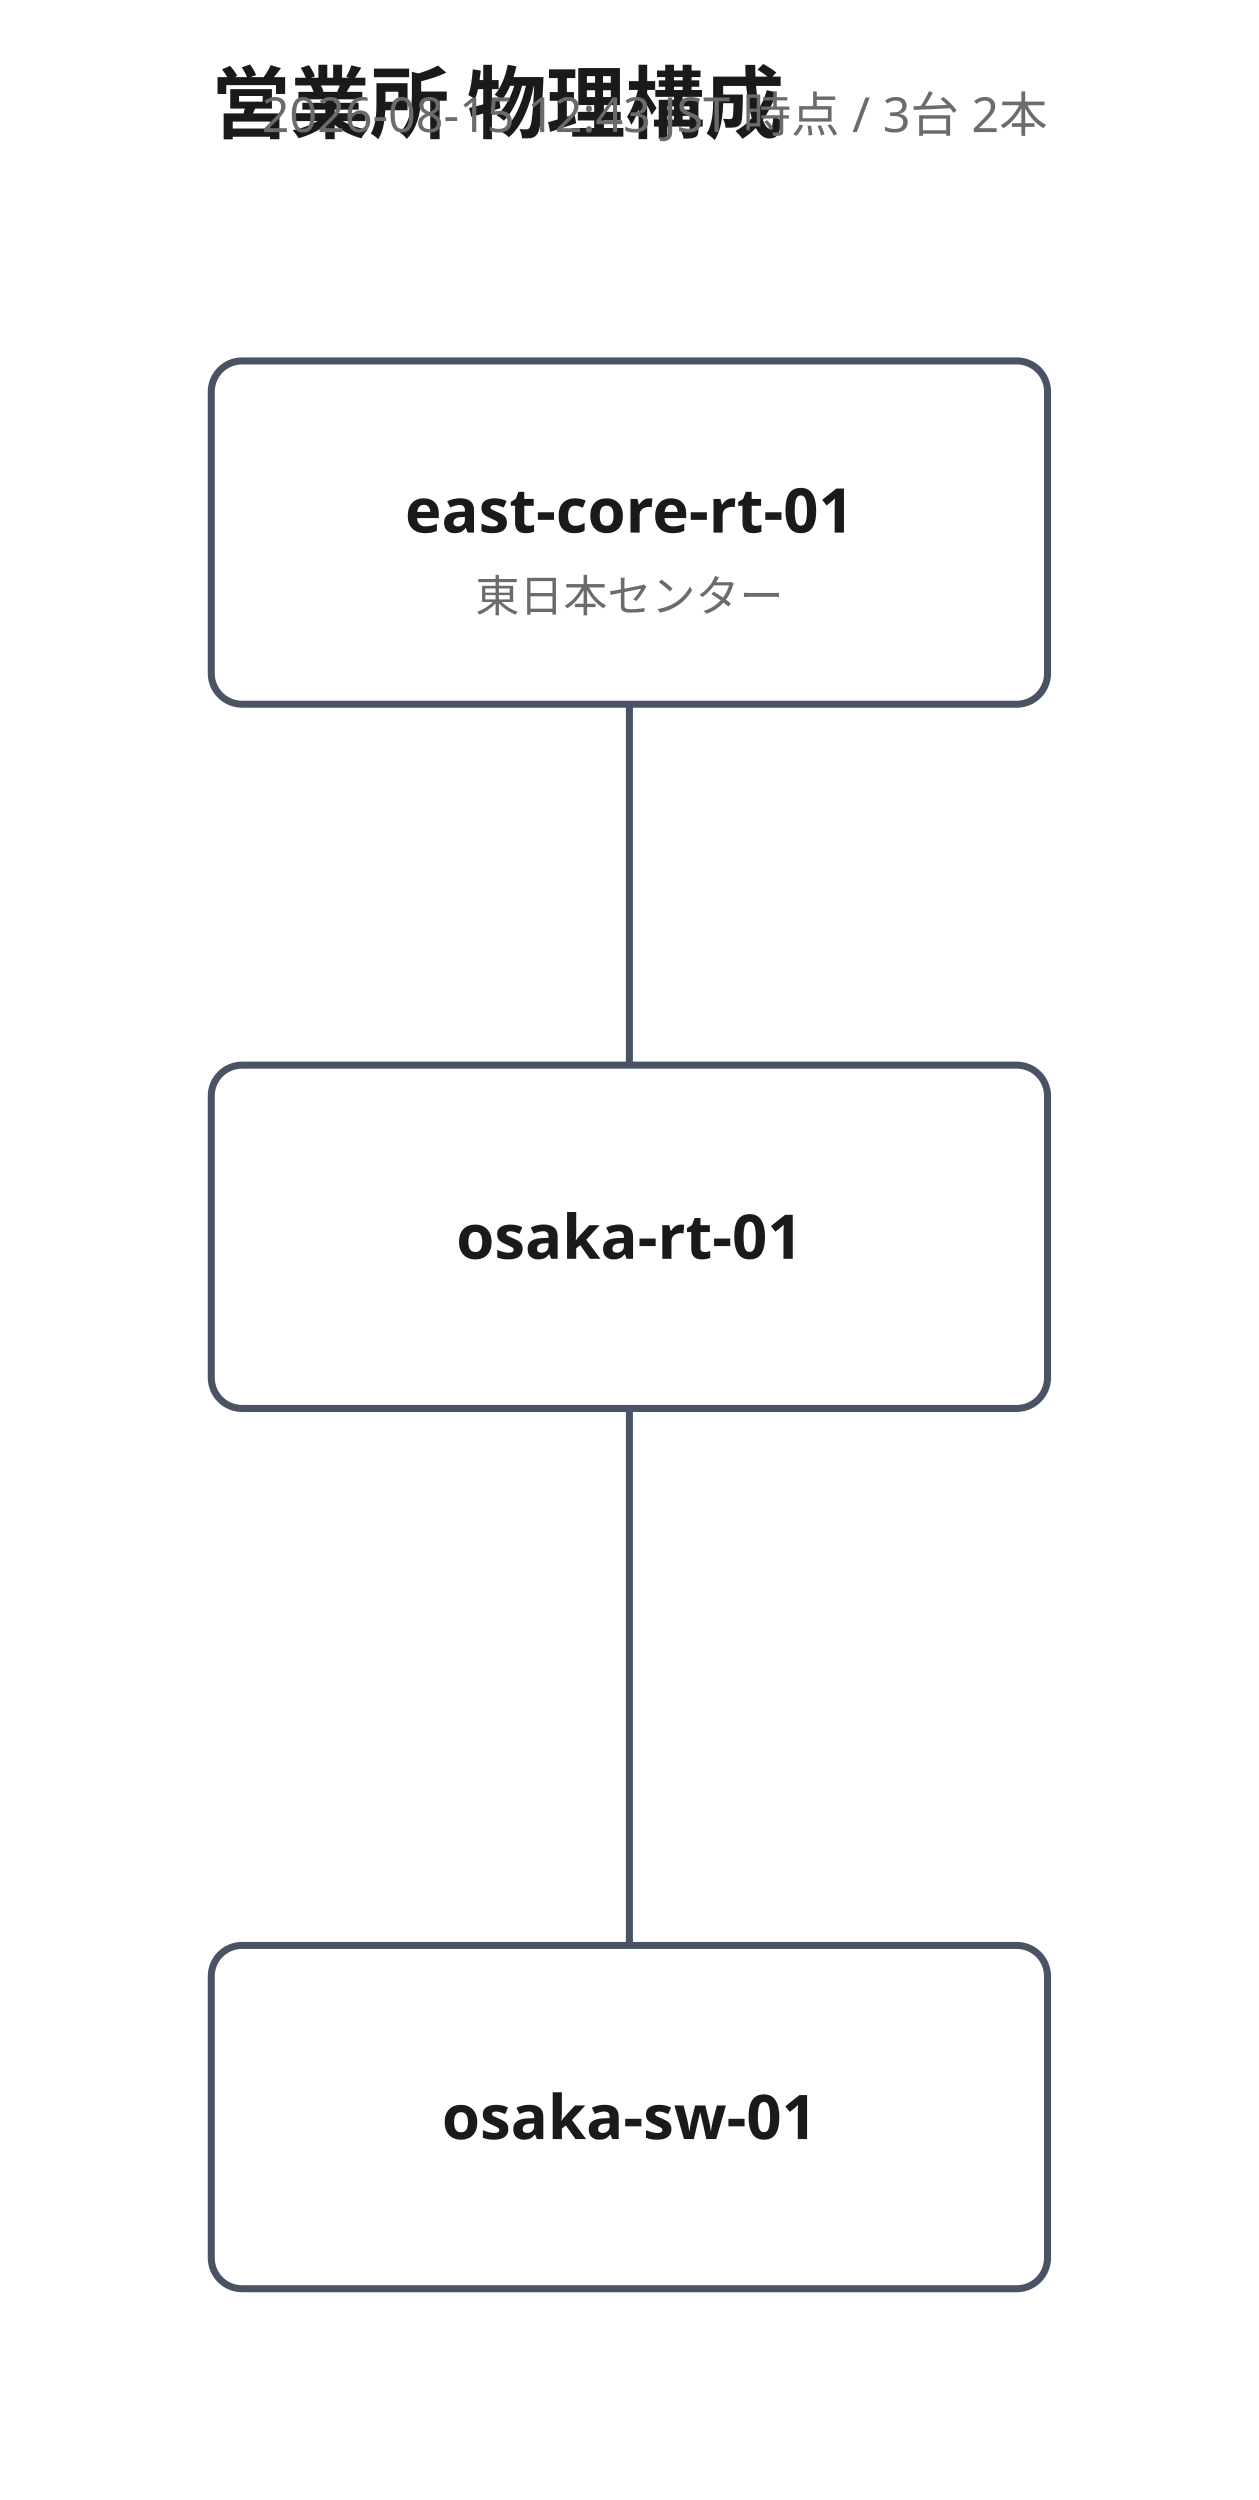
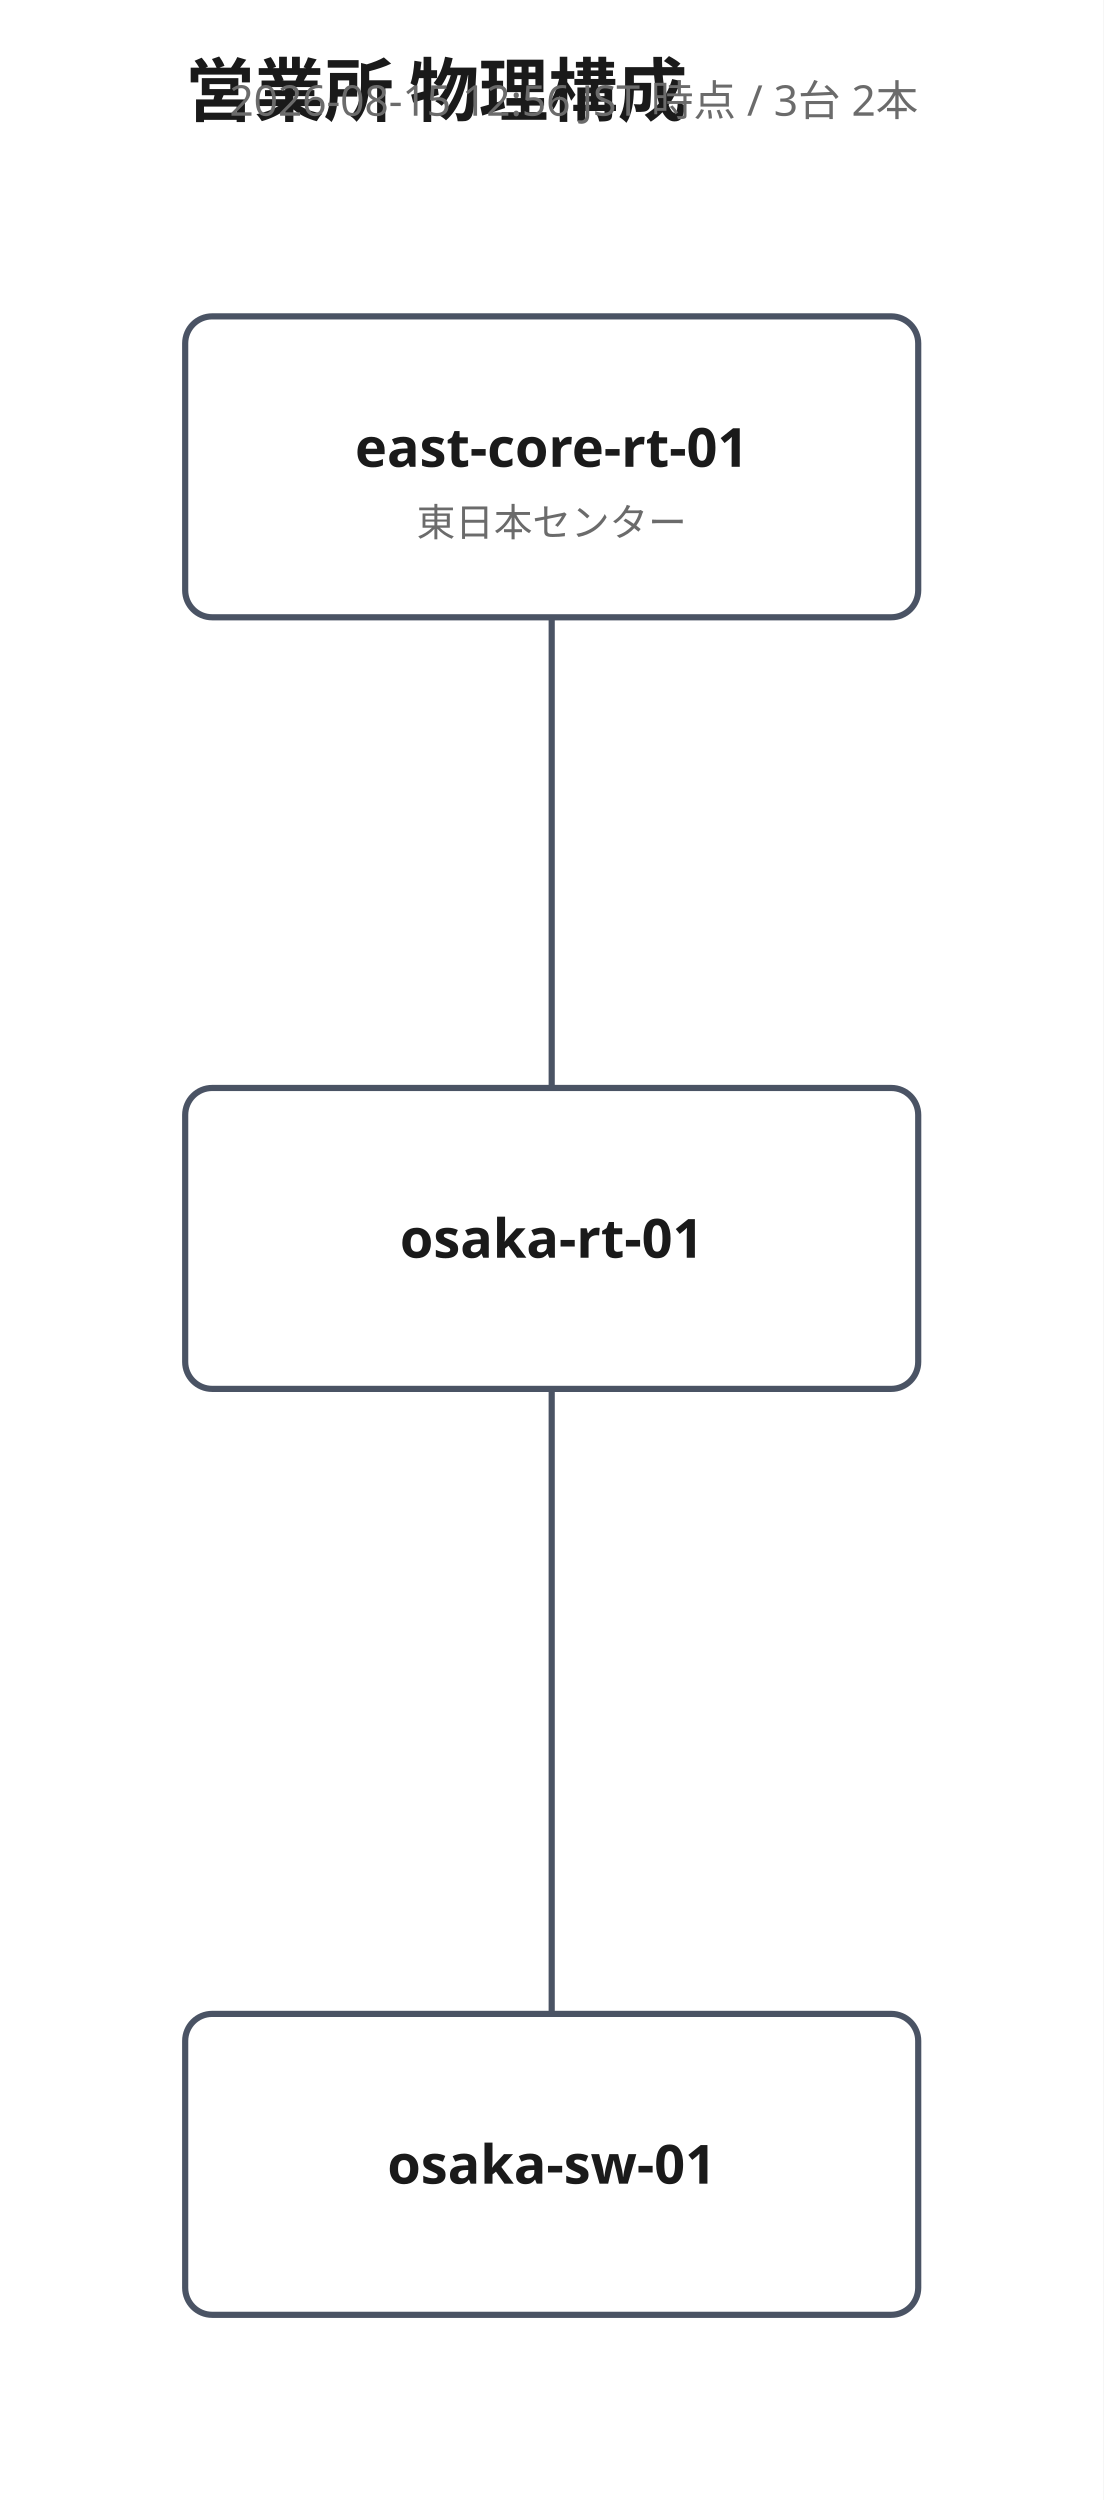
- <svg xmlns="http://www.w3.org/2000/svg" width="286" height="568" viewBox="0 0 286 568" font-family="'Yu Gothic', 'Hiragino Kaku Gothic ProN', Meiryo, 'Noto Sans JP', sans-serif">
+ <svg xmlns="http://www.w3.org/2000/svg" width="286" height="648" viewBox="0 0 286 648" font-family="'Yu Gothic', 'Hiragino Kaku Gothic ProN', Meiryo, 'Noto Sans JP', sans-serif">
  <rect width="100%" height="100%" fill="#ffffff" />
  <text x="48" y="30" font-size="18" font-weight="700" fill="#1a1a1a">営業所 物理構成</text>
-   <text x="238" y="30" font-size="11" fill="#6b6b6b" text-anchor="end">2026-08-15 12:43 JST 時点 / 3台 2本</text>
-   <polyline points="143,242 143,160" fill="none" stroke="#4a5364" stroke-width="1.6" />
-   <text class="port-label" x="150.0" y="225.0" font-size="10" fill="#2f6fb5" text-anchor="middle" paint-order="stroke" stroke="#ffffff" stroke-width="3" />
+   <text x="238" y="30" font-size="11" fill="#6b6b6b" text-anchor="end">2026-08-15 12:56 JST 時点 / 3台 2本</text>
+   <polyline points="143,282 143,160" fill="none" stroke="#4a5364" stroke-width="1.6" />
+   <text class="port-label" x="150.0" y="265.0" font-size="10" fill="#2f6fb5" text-anchor="middle" paint-order="stroke" stroke="#ffffff" stroke-width="3" />
  <text class="port-label" x="136.0" y="171.0" font-size="10" fill="#2f6fb5" text-anchor="middle" paint-order="stroke" stroke="#ffffff" stroke-width="3" />
-   <polyline points="143,320 143,442" fill="none" stroke="#4a5364" stroke-width="1.6" />
-   <text class="port-label" x="136.0" y="331.0" font-size="10" fill="#2f6fb5" text-anchor="middle" paint-order="stroke" stroke="#ffffff" stroke-width="3" />
-   <text class="port-label" x="150.0" y="425.0" font-size="10" fill="#2f6fb5" text-anchor="middle" paint-order="stroke" stroke="#ffffff" stroke-width="3" />
+   <polyline points="143,360 143,522" fill="none" stroke="#4a5364" stroke-width="1.6" />
+   <text class="port-label" x="136.0" y="371.0" font-size="10" fill="#2f6fb5" text-anchor="middle" paint-order="stroke" stroke="#ffffff" stroke-width="3" />
+   <text class="port-label" x="150.0" y="505.0" font-size="10" fill="#2f6fb5" text-anchor="middle" paint-order="stroke" stroke="#ffffff" stroke-width="3" />
  <g>
    <rect x="48" y="82" width="190" height="78" rx="7" fill="#ffffff" stroke="#4a5364" stroke-width="1.6" />
    <text x="143" y="121" font-size="14" font-weight="700" fill="#1a1a1a" text-anchor="middle">east-core-rt-01</text>
    <text x="143" y="139" font-size="10" fill="#6b6b6b" text-anchor="middle">東日本センター</text>
  </g>
  <g>
-     <rect x="48" y="242" width="190" height="78" rx="7" fill="#ffffff" stroke="#4a5364" stroke-width="1.6" />
-     <text x="143" y="286" font-size="14" font-weight="700" fill="#1a1a1a" text-anchor="middle">osaka-rt-01</text>
+     <rect x="48" y="282" width="190" height="78" rx="7" fill="#ffffff" stroke="#4a5364" stroke-width="1.6" />
+     <text x="143" y="326" font-size="14" font-weight="700" fill="#1a1a1a" text-anchor="middle">osaka-rt-01</text>
  </g>
  <g>
-     <rect x="48" y="442" width="190" height="78" rx="7" fill="#ffffff" stroke="#4a5364" stroke-width="1.6" />
-     <text x="143" y="486" font-size="14" font-weight="700" fill="#1a1a1a" text-anchor="middle">osaka-sw-01</text>
+     <rect x="48" y="522" width="190" height="78" rx="7" fill="#ffffff" stroke="#4a5364" stroke-width="1.6" />
+     <text x="143" y="566" font-size="14" font-weight="700" fill="#1a1a1a" text-anchor="middle">osaka-sw-01</text>
  </g>
</svg>
